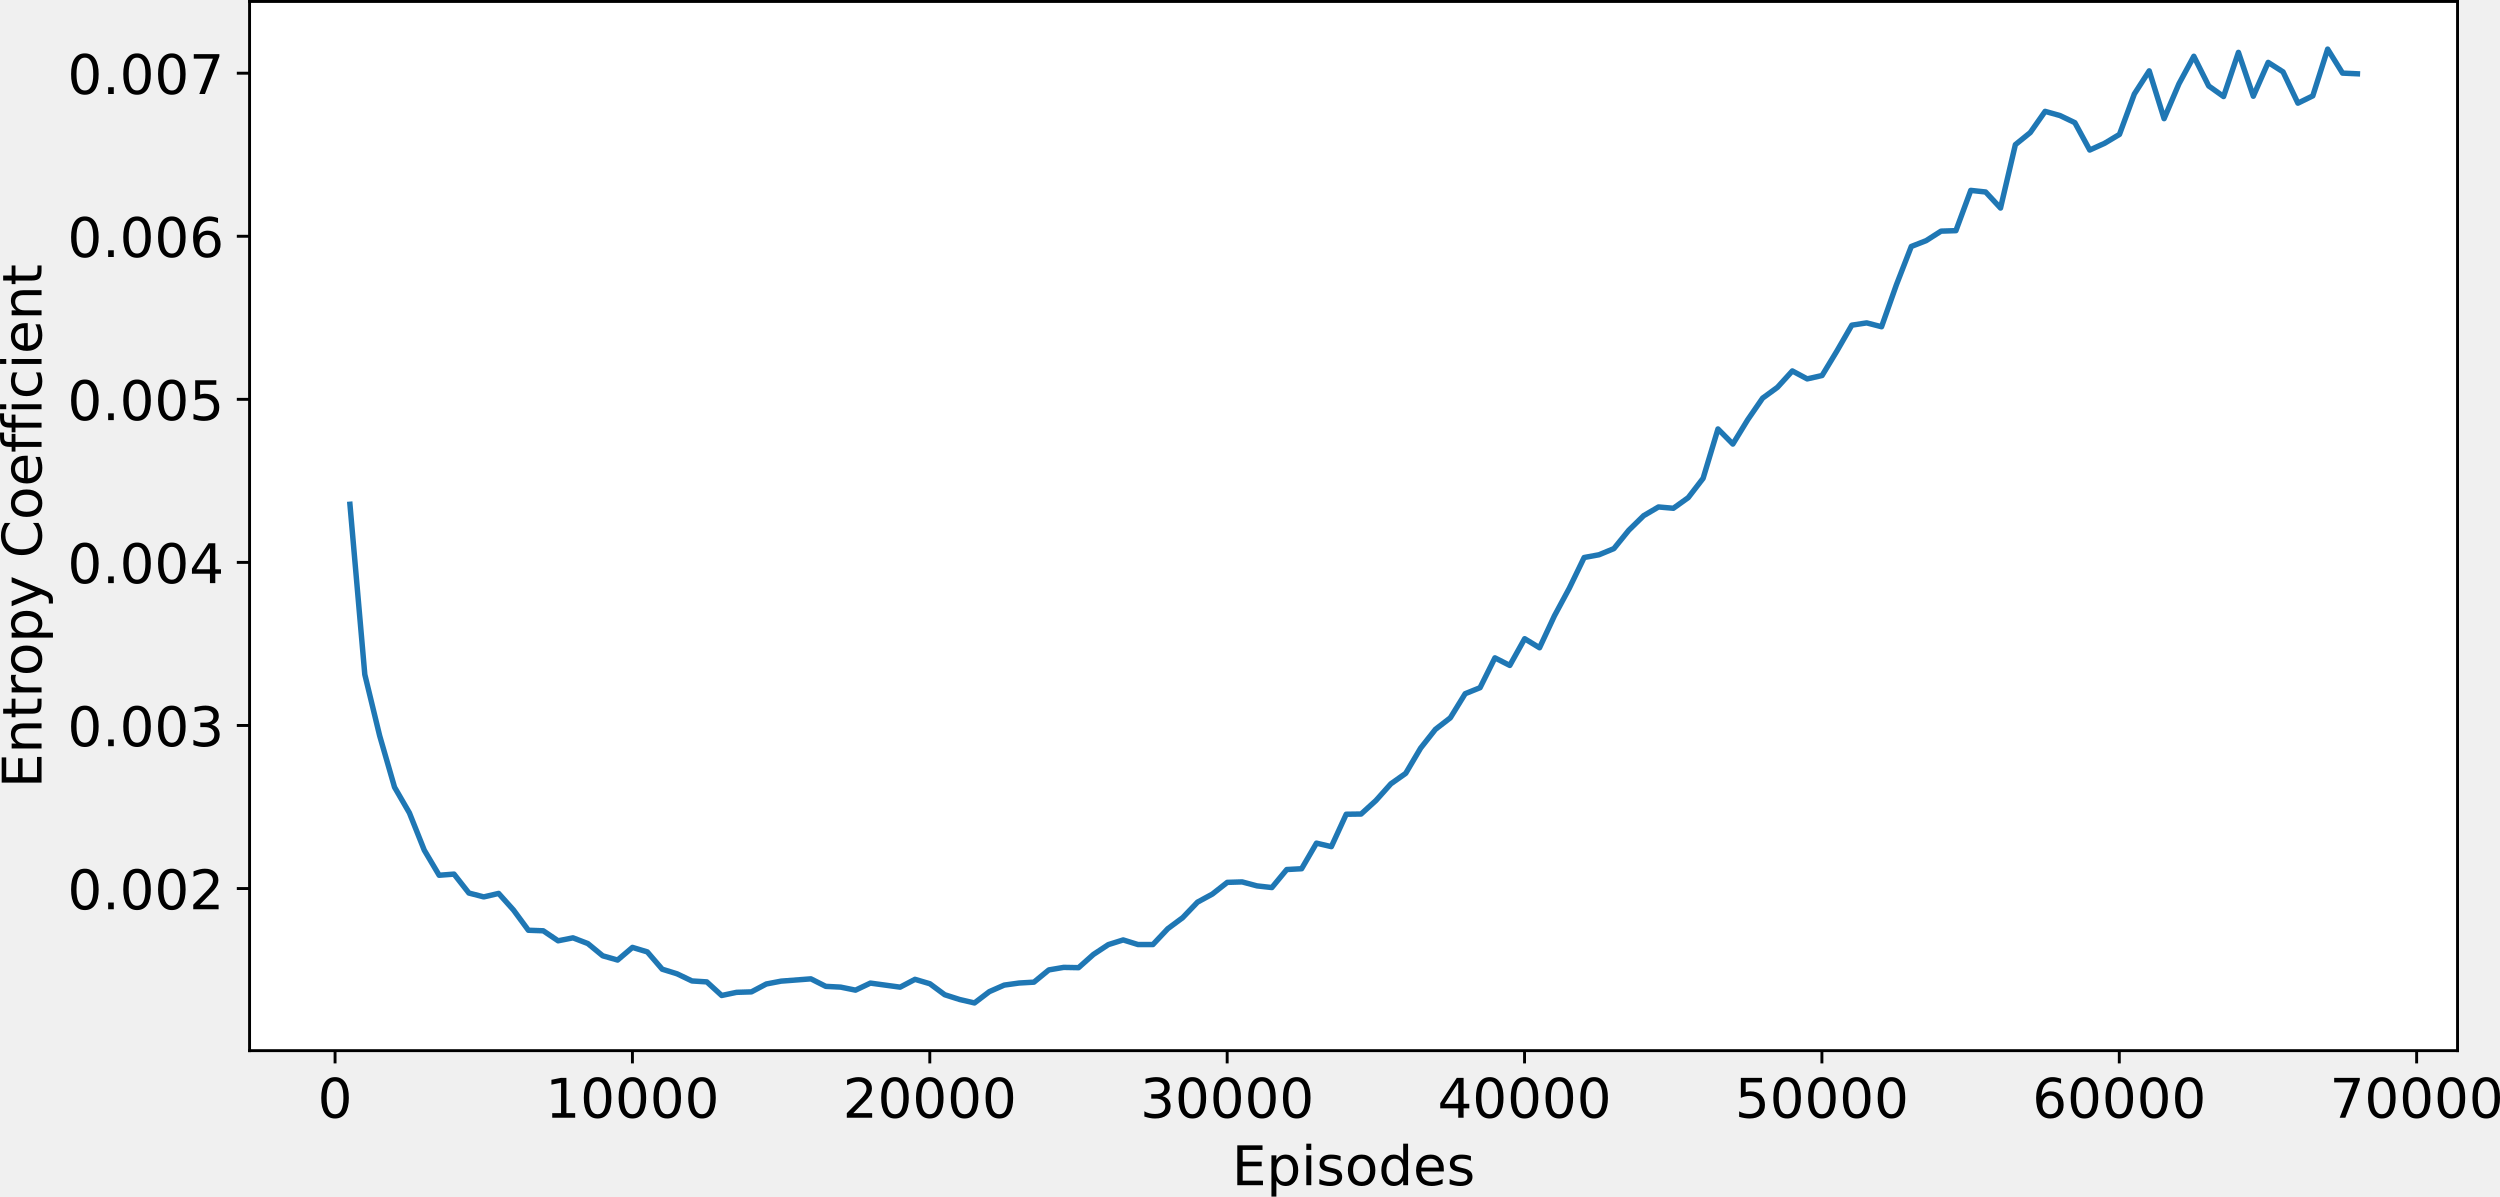
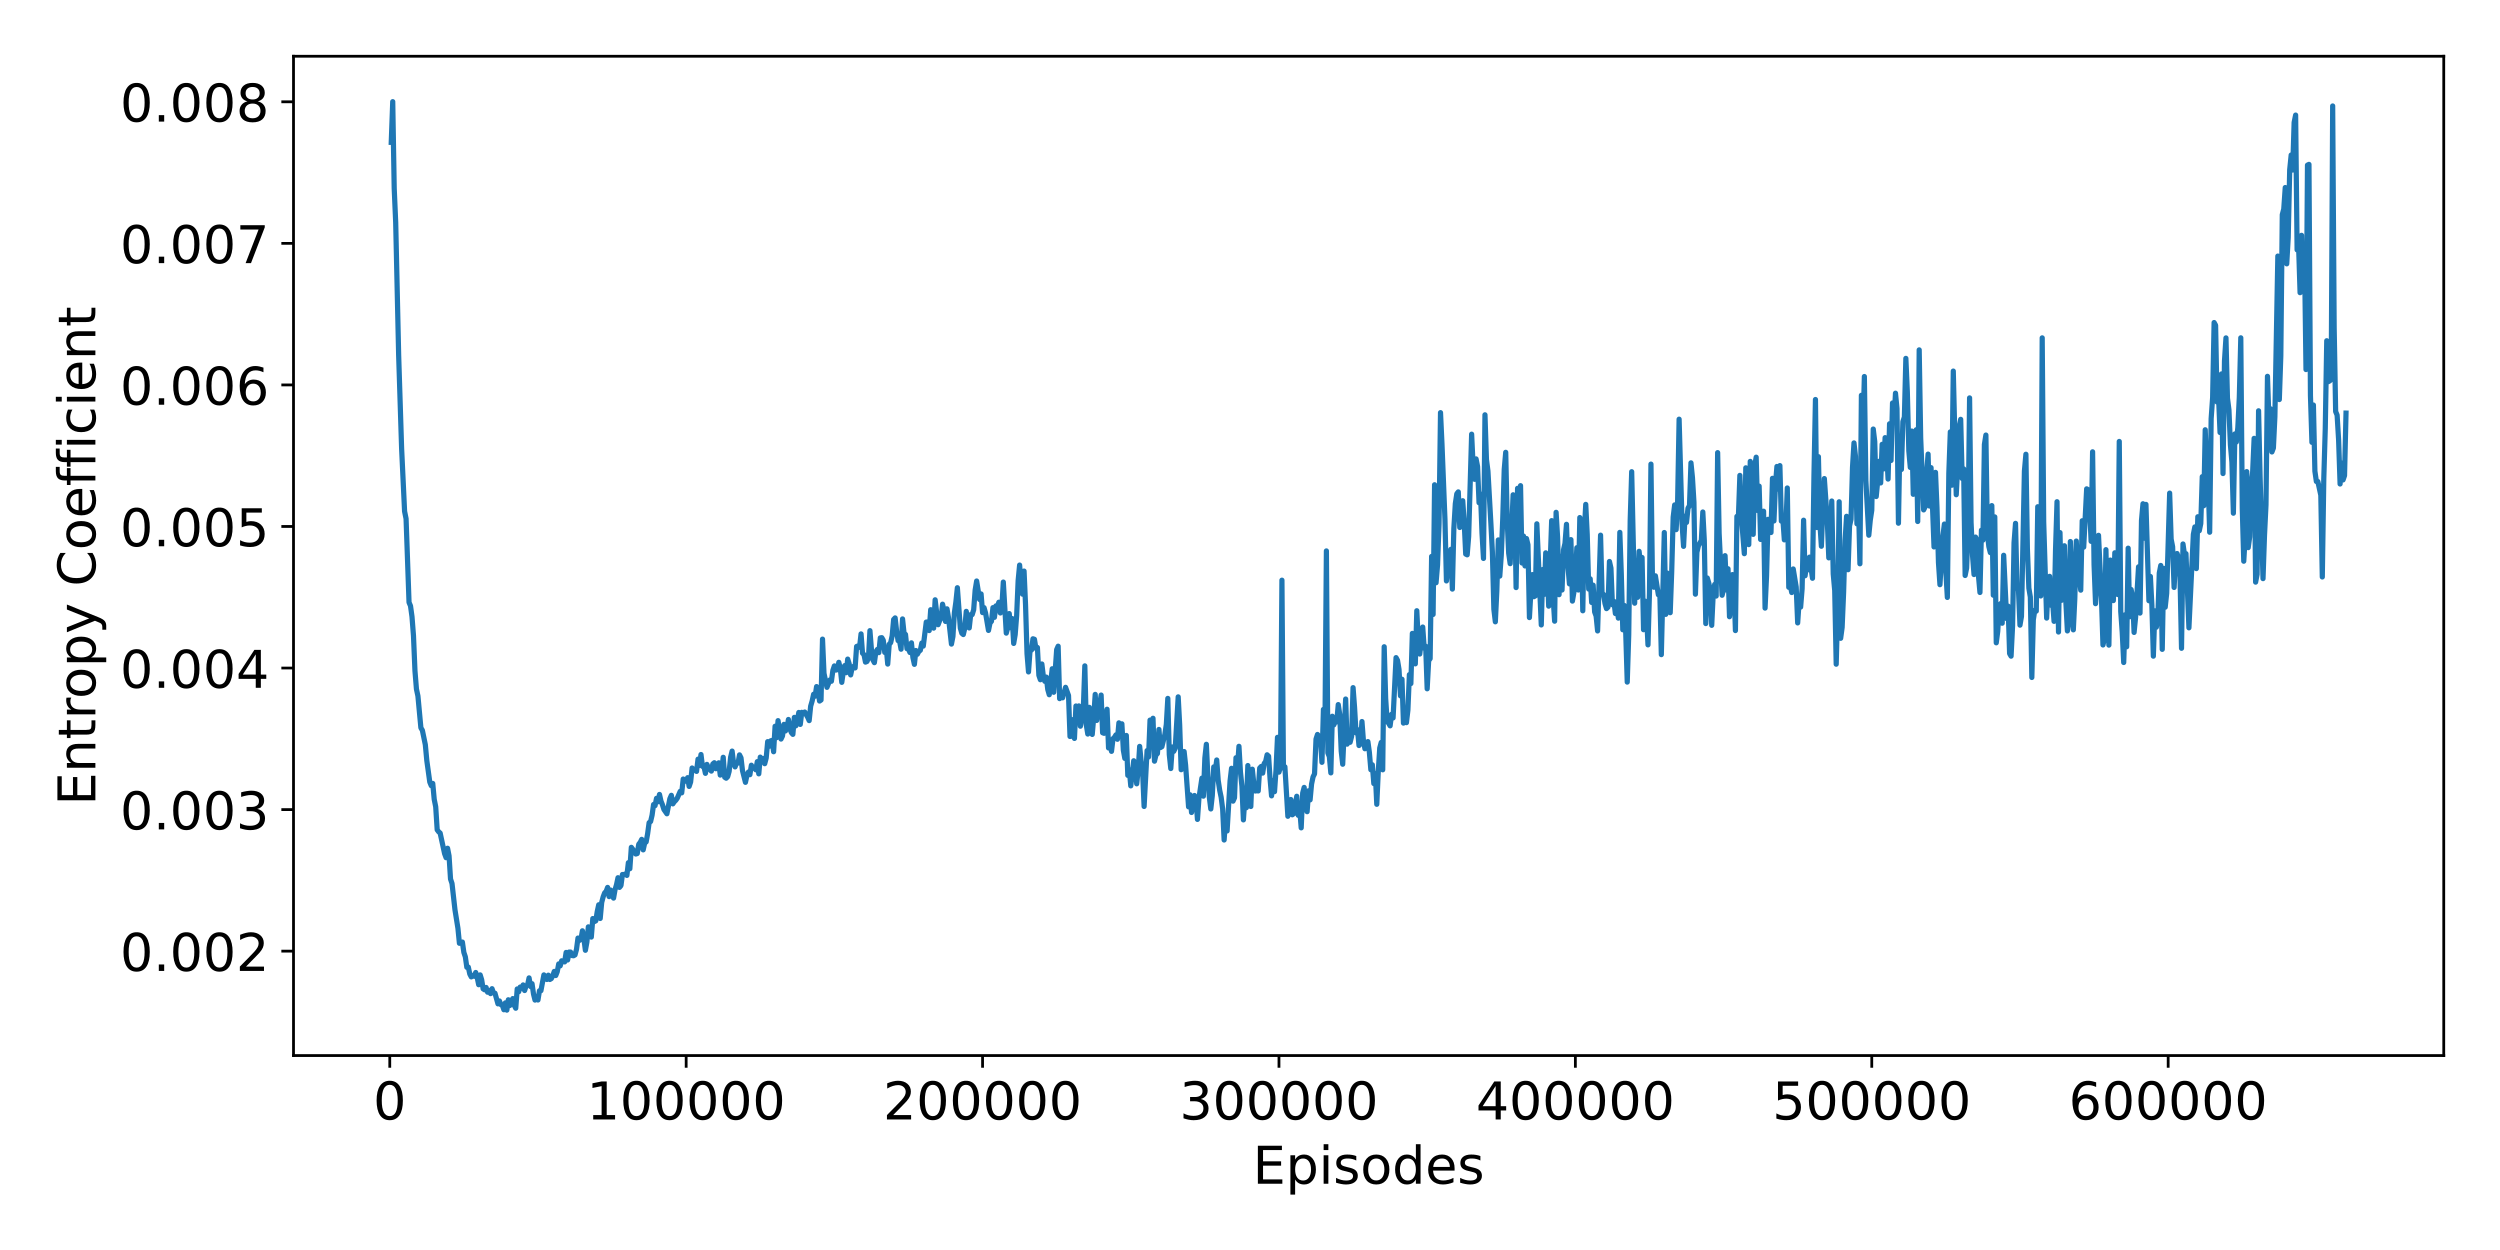
- <svg xmlns="http://www.w3.org/2000/svg" xmlns:xlink="http://www.w3.org/1999/xlink" width="685.768pt" height="328.235pt" viewBox="0 0 685.768 328.235" version="1.1">
-   <defs id="defs1">
-     <style type="text/css" id="style1">*{stroke-linejoin: round; stroke-linecap: butt}</style>
+ <svg xmlns="http://www.w3.org/2000/svg" xmlns:xlink="http://www.w3.org/1999/xlink" height="360pt" version="1.1" viewBox="0 0 720 360" width="720pt">
+   <defs>
+     <style type="text/css">
+ *{stroke-linecap:butt;stroke-linejoin:round;}
+   </style>
  </defs>
-   <g id="figure_1" transform="translate(-16.1618,-15.8)">
+   <g id="figure_1">
+     <g id="patch_1">
+       <path d="M 0 360  L 720 360  L 720 0  L 0 0  z " style="fill:#ffffff;" />
+     </g>
    <g id="axes_1">
      <g id="patch_2">
-         <path d="M 84.62,304 H 690.283 V 16.2 H 84.62 Z" style="fill:#ffffff" id="path2" />
+         <path d="M 84.53 304  L 703.8 304  L 703.8 16.2  L 84.53 16.2  z " style="fill:#ffffff;" />
      </g>
      <g id="matplotlib.axis_1">
        <g id="xtick_1">
          <g id="line2d_1">
-             <defs id="defs2">
-               <path id="m961bb99134" d="M 0,0 V 3.5" style="stroke:#000000;stroke-width:0.8" />
+             <defs>
+               <path d="M 0 0  L 0 3.5  " id="me734e44cf8" style="stroke:#000000;stroke-width:0.8;" />
            </defs>
-             <g id="g2">
-               <use xlink:href="#m961bb99134" x="108.072" y="304" style="stroke:#000000;stroke-width:0.8" id="use2" />
+             <g>
+               <use style="stroke:#000000;stroke-width:0.8;" x="112.252" xlink:href="#me734e44cf8" y="304" />
            </g>
          </g>
          <g id="text_1">
-             <text style="font-style:normal;font-variant:normal;font-weight:normal;font-stretch:normal;font-size:15px;line-height:normal;font-family:'DejaVu Sans', 'Bitstream Vera Sans', 'Computer Modern Sans Serif', 'Lucida Grande', Verdana, Geneva, Lucid, Arial, Helvetica, 'Avant Garde', sans-serif;text-anchor:middle" x="108.072" y="322.398" id="text2">0</text>
+             <text style="font-family:DejaVu Sans;font-size:15px;font-style:normal;font-weight:normal;text-anchor:middle;" transform="rotate(-0, 112.2518, 322.3977)" x="112.252" y="322.398">0</text>
          </g>
        </g>
        <g id="xtick_2">
          <g id="line2d_2">
-             <g id="g3">
-               <use xlink:href="#m961bb99134" x="189.642" y="304" style="stroke:#000000;stroke-width:0.8" id="use3" />
+             <g>
+               <use style="stroke:#000000;stroke-width:0.8;" x="197.615" xlink:href="#me734e44cf8" y="304" />
            </g>
          </g>
          <g id="text_2">
-             <text style="font-style:normal;font-variant:normal;font-weight:normal;font-stretch:normal;font-size:15px;line-height:normal;font-family:'DejaVu Sans', 'Bitstream Vera Sans', 'Computer Modern Sans Serif', 'Lucida Grande', Verdana, Geneva, Lucid, Arial, Helvetica, 'Avant Garde', sans-serif;text-anchor:middle" x="189.642" y="322.398" id="text3">10000</text>
+             <text style="font-family:DejaVu Sans;font-size:15px;font-style:normal;font-weight:normal;text-anchor:middle;" transform="rotate(-0, 197.6154, 322.3977)" x="197.615" y="322.398">100000</text>
          </g>
        </g>
        <g id="xtick_3">
          <g id="line2d_3">
-             <g id="g4">
-               <use xlink:href="#m961bb99134" x="271.213" y="304" style="stroke:#000000;stroke-width:0.8" id="use4" />
+             <g>
+               <use style="stroke:#000000;stroke-width:0.8;" x="282.979" xlink:href="#me734e44cf8" y="304" />
            </g>
          </g>
          <g id="text_3">
-             <text style="font-style:normal;font-variant:normal;font-weight:normal;font-stretch:normal;font-size:15px;line-height:normal;font-family:'DejaVu Sans', 'Bitstream Vera Sans', 'Computer Modern Sans Serif', 'Lucida Grande', Verdana, Geneva, Lucid, Arial, Helvetica, 'Avant Garde', sans-serif;text-anchor:middle" x="271.213" y="322.398" id="text4">20000</text>
+             <text style="font-family:DejaVu Sans;font-size:15px;font-style:normal;font-weight:normal;text-anchor:middle;" transform="rotate(-0, 282.979, 322.3977)" x="282.979" y="322.398">200000</text>
          </g>
        </g>
        <g id="xtick_4">
          <g id="line2d_4">
-             <g id="g5">
-               <use xlink:href="#m961bb99134" x="352.784" y="304" style="stroke:#000000;stroke-width:0.8" id="use5" />
+             <g>
+               <use style="stroke:#000000;stroke-width:0.8;" x="368.343" xlink:href="#me734e44cf8" y="304" />
            </g>
          </g>
          <g id="text_4">
-             <text style="font-style:normal;font-variant:normal;font-weight:normal;font-stretch:normal;font-size:15px;line-height:normal;font-family:'DejaVu Sans', 'Bitstream Vera Sans', 'Computer Modern Sans Serif', 'Lucida Grande', Verdana, Geneva, Lucid, Arial, Helvetica, 'Avant Garde', sans-serif;text-anchor:middle" x="352.784" y="322.398" id="text5">30000</text>
+             <text style="font-family:DejaVu Sans;font-size:15px;font-style:normal;font-weight:normal;text-anchor:middle;" transform="rotate(-0, 368.3425, 322.3977)" x="368.343" y="322.398">300000</text>
          </g>
        </g>
        <g id="xtick_5">
          <g id="line2d_5">
-             <g id="g6">
-               <use xlink:href="#m961bb99134" x="434.355" y="304" style="stroke:#000000;stroke-width:0.8" id="use6" />
+             <g>
+               <use style="stroke:#000000;stroke-width:0.8;" x="453.706" xlink:href="#me734e44cf8" y="304" />
            </g>
          </g>
          <g id="text_5">
-             <text style="font-style:normal;font-variant:normal;font-weight:normal;font-stretch:normal;font-size:15px;line-height:normal;font-family:'DejaVu Sans', 'Bitstream Vera Sans', 'Computer Modern Sans Serif', 'Lucida Grande', Verdana, Geneva, Lucid, Arial, Helvetica, 'Avant Garde', sans-serif;text-anchor:middle" x="434.355" y="322.398" id="text6">40000</text>
+             <text style="font-family:DejaVu Sans;font-size:15px;font-style:normal;font-weight:normal;text-anchor:middle;" transform="rotate(-0, 453.7061, 322.3977)" x="453.706" y="322.398">400000</text>
          </g>
        </g>
        <g id="xtick_6">
          <g id="line2d_6">
-             <g id="g7">
-               <use xlink:href="#m961bb99134" x="515.926" y="304" style="stroke:#000000;stroke-width:0.8" id="use7" />
+             <g>
+               <use style="stroke:#000000;stroke-width:0.8;" x="539.07" xlink:href="#me734e44cf8" y="304" />
            </g>
          </g>
          <g id="text_6">
-             <text style="font-style:normal;font-variant:normal;font-weight:normal;font-stretch:normal;font-size:15px;line-height:normal;font-family:'DejaVu Sans', 'Bitstream Vera Sans', 'Computer Modern Sans Serif', 'Lucida Grande', Verdana, Geneva, Lucid, Arial, Helvetica, 'Avant Garde', sans-serif;text-anchor:middle" x="515.926" y="322.398" id="text7">50000</text>
+             <text style="font-family:DejaVu Sans;font-size:15px;font-style:normal;font-weight:normal;text-anchor:middle;" transform="rotate(-0, 539.0697, 322.3977)" x="539.07" y="322.398">500000</text>
          </g>
        </g>
        <g id="xtick_7">
          <g id="line2d_7">
-             <g id="g8">
-               <use xlink:href="#m961bb99134" x="597.497" y="304" style="stroke:#000000;stroke-width:0.8" id="use8" />
+             <g>
+               <use style="stroke:#000000;stroke-width:0.8;" x="624.433" xlink:href="#me734e44cf8" y="304" />
            </g>
          </g>
          <g id="text_7">
-             <text style="font-style:normal;font-variant:normal;font-weight:normal;font-stretch:normal;font-size:15px;line-height:normal;font-family:'DejaVu Sans', 'Bitstream Vera Sans', 'Computer Modern Sans Serif', 'Lucida Grande', Verdana, Geneva, Lucid, Arial, Helvetica, 'Avant Garde', sans-serif;text-anchor:middle" x="597.497" y="322.398" id="text8">60000</text>
+             <text style="font-family:DejaVu Sans;font-size:15px;font-style:normal;font-weight:normal;text-anchor:middle;" transform="rotate(-0, 624.4332, 322.3977)" x="624.433" y="322.398">600000</text>
          </g>
        </g>
-         <g id="xtick_8">
-           <g id="line2d_8">
-             <g id="g9">
-               <use xlink:href="#m961bb99134" x="679.067" y="304" style="stroke:#000000;stroke-width:0.8" id="use9" />
-             </g>
-           </g>
-           <g id="text_8">
-             <text style="font-style:normal;font-variant:normal;font-weight:normal;font-stretch:normal;font-size:15px;line-height:normal;font-family:'DejaVu Sans', 'Bitstream Vera Sans', 'Computer Modern Sans Serif', 'Lucida Grande', Verdana, Geneva, Lucid, Arial, Helvetica, 'Avant Garde', sans-serif;text-anchor:middle" x="679.067" y="322.398" id="text9">70000</text>
-           </g>
-         </g>
-         <g id="text_9">
-           <text style="font-style:normal;font-variant:normal;font-weight:normal;font-stretch:normal;font-size:15px;line-height:normal;font-family:'DejaVu Sans', 'Bitstream Vera Sans', 'Computer Modern Sans Serif', 'Lucida Grande', Verdana, Geneva, Lucid, Arial, Helvetica, 'Avant Garde', sans-serif;text-anchor:middle" x="387.452" y="340.915" id="text10">Episodes</text>
+         <g id="text_8">
+           <text style="font-family:DejaVu Sans;font-size:15px;font-style:normal;font-weight:normal;text-anchor:middle;" transform="rotate(-0, 394.165, 340.9148)" x="394.165" y="340.915">Episodes</text>
        </g>
      </g>
      <g id="matplotlib.axis_2">
        <g id="ytick_1">
+           <g id="line2d_8">
+             <defs>
+               <path d="M 0 0  L -3.5 0  " id="mf61efafcee" style="stroke:#000000;stroke-width:0.8;" />
+             </defs>
+             <g>
+               <use style="stroke:#000000;stroke-width:0.8;" x="84.53" xlink:href="#mf61efafcee" y="273.929" />
+             </g>
+           </g>
+           <g id="text_9">
+             <text style="font-family:DejaVu Sans;font-size:15px;font-style:normal;font-weight:normal;text-anchor:end;" transform="rotate(-0, 77.53, 279.6281)" x="77.53" y="279.628">0.002</text>
+           </g>
+         </g>
+         <g id="ytick_2">
          <g id="line2d_9">
-             <defs id="defs10">
-               <path id="m00b4f5b2fc" d="M 0,0 H -3.5" style="stroke:#000000;stroke-width:0.8" />
-             </defs>
-             <g id="g10">
-               <use xlink:href="#m00b4f5b2fc" x="84.62" y="259.526" style="stroke:#000000;stroke-width:0.8" id="use10" />
+             <g>
+               <use style="stroke:#000000;stroke-width:0.8;" x="84.53" xlink:href="#mf61efafcee" y="233.161" />
            </g>
          </g>
          <g id="text_10">
-             <text style="font-style:normal;font-variant:normal;font-weight:normal;font-stretch:normal;font-size:15px;line-height:normal;font-family:'DejaVu Sans', 'Bitstream Vera Sans', 'Computer Modern Sans Serif', 'Lucida Grande', Verdana, Geneva, Lucid, Arial, Helvetica, 'Avant Garde', sans-serif;text-anchor:end" x="77.62" y="265.225" id="text11">0.002</text>
+             <text style="font-family:DejaVu Sans;font-size:15px;font-style:normal;font-weight:normal;text-anchor:end;" transform="rotate(-0, 77.53, 238.8597)" x="77.53" y="238.86">0.003</text>
          </g>
        </g>
-         <g id="ytick_2">
+         <g id="ytick_3">
          <g id="line2d_10">
-             <g id="g11">
-               <use xlink:href="#m00b4f5b2fc" x="84.62" y="214.797" style="stroke:#000000;stroke-width:0.8" id="use11" />
+             <g>
+               <use style="stroke:#000000;stroke-width:0.8;" x="84.53" xlink:href="#mf61efafcee" y="192.393" />
            </g>
          </g>
          <g id="text_11">
-             <text style="font-style:normal;font-variant:normal;font-weight:normal;font-stretch:normal;font-size:15px;line-height:normal;font-family:'DejaVu Sans', 'Bitstream Vera Sans', 'Computer Modern Sans Serif', 'Lucida Grande', Verdana, Geneva, Lucid, Arial, Helvetica, 'Avant Garde', sans-serif;text-anchor:end" x="77.62" y="220.496" id="text12">0.003</text>
+             <text style="font-family:DejaVu Sans;font-size:15px;font-style:normal;font-weight:normal;text-anchor:end;" transform="rotate(-0, 77.53, 198.0914)" x="77.53" y="198.091">0.004</text>
          </g>
        </g>
-         <g id="ytick_3">
+         <g id="ytick_4">
          <g id="line2d_11">
-             <g id="g12">
-               <use xlink:href="#m00b4f5b2fc" x="84.62" y="170.068" style="stroke:#000000;stroke-width:0.8" id="use12" />
+             <g>
+               <use style="stroke:#000000;stroke-width:0.8;" x="84.53" xlink:href="#mf61efafcee" y="151.624" />
            </g>
          </g>
          <g id="text_12">
-             <text style="font-style:normal;font-variant:normal;font-weight:normal;font-stretch:normal;font-size:15px;line-height:normal;font-family:'DejaVu Sans', 'Bitstream Vera Sans', 'Computer Modern Sans Serif', 'Lucida Grande', Verdana, Geneva, Lucid, Arial, Helvetica, 'Avant Garde', sans-serif;text-anchor:end" x="77.62" y="175.767" id="text13">0.004</text>
+             <text style="font-family:DejaVu Sans;font-size:15px;font-style:normal;font-weight:normal;text-anchor:end;" transform="rotate(-0, 77.53, 157.323)" x="77.53" y="157.323">0.005</text>
          </g>
        </g>
-         <g id="ytick_4">
+         <g id="ytick_5">
          <g id="line2d_12">
-             <g id="g13">
-               <use xlink:href="#m00b4f5b2fc" x="84.62" y="125.339" style="stroke:#000000;stroke-width:0.8" id="use13" />
+             <g>
+               <use style="stroke:#000000;stroke-width:0.8;" x="84.53" xlink:href="#mf61efafcee" y="110.856" />
            </g>
          </g>
          <g id="text_13">
-             <text style="font-style:normal;font-variant:normal;font-weight:normal;font-stretch:normal;font-size:15px;line-height:normal;font-family:'DejaVu Sans', 'Bitstream Vera Sans', 'Computer Modern Sans Serif', 'Lucida Grande', Verdana, Geneva, Lucid, Arial, Helvetica, 'Avant Garde', sans-serif;text-anchor:end" x="77.62" y="131.038" id="text14">0.005</text>
+             <text style="font-family:DejaVu Sans;font-size:15px;font-style:normal;font-weight:normal;text-anchor:end;" transform="rotate(-0, 77.53, 116.5546)" x="77.53" y="116.555">0.006</text>
          </g>
        </g>
-         <g id="ytick_5">
+         <g id="ytick_6">
          <g id="line2d_13">
-             <g id="g14">
-               <use xlink:href="#m00b4f5b2fc" x="84.62" y="80.61" style="stroke:#000000;stroke-width:0.8" id="use14" />
+             <g>
+               <use style="stroke:#000000;stroke-width:0.8;" x="84.53" xlink:href="#mf61efafcee" y="70.087" />
            </g>
          </g>
          <g id="text_14">
-             <text style="font-style:normal;font-variant:normal;font-weight:normal;font-stretch:normal;font-size:15px;line-height:normal;font-family:'DejaVu Sans', 'Bitstream Vera Sans', 'Computer Modern Sans Serif', 'Lucida Grande', Verdana, Geneva, Lucid, Arial, Helvetica, 'Avant Garde', sans-serif;text-anchor:end" x="77.62" y="86.308" id="text15">0.006</text>
+             <text style="font-family:DejaVu Sans;font-size:15px;font-style:normal;font-weight:normal;text-anchor:end;" transform="rotate(-0, 77.53, 75.78619)" x="77.53" y="75.786">0.007</text>
          </g>
        </g>
-         <g id="ytick_6">
+         <g id="ytick_7">
          <g id="line2d_14">
-             <g id="g15">
-               <use xlink:href="#m00b4f5b2fc" x="84.62" y="35.88" style="stroke:#000000;stroke-width:0.8" id="use15" />
+             <g>
+               <use style="stroke:#000000;stroke-width:0.8;" x="84.53" xlink:href="#mf61efafcee" y="29.319" />
            </g>
          </g>
          <g id="text_15">
-             <text style="font-style:normal;font-variant:normal;font-weight:normal;font-stretch:normal;font-size:15px;line-height:normal;font-family:'DejaVu Sans', 'Bitstream Vera Sans', 'Computer Modern Sans Serif', 'Lucida Grande', Verdana, Geneva, Lucid, Arial, Helvetica, 'Avant Garde', sans-serif;text-anchor:end" x="77.62" y="41.579" id="text16">0.007</text>
+             <text style="font-family:DejaVu Sans;font-size:15px;font-style:normal;font-weight:normal;text-anchor:end;" transform="rotate(-0, 77.53, 35.01779)" x="77.53" y="35.018">0.008</text>
          </g>
        </g>
        <g id="text_16">
-           <text style="font-style:normal;font-variant:normal;font-weight:normal;font-stretch:normal;font-size:15px;line-height:normal;font-family:'DejaVu Sans', 'Bitstream Vera Sans', 'Computer Modern Sans Serif', 'Lucida Grande', Verdana, Geneva, Lucid, Arial, Helvetica, 'Avant Garde', sans-serif;text-anchor:middle" x="27.558" y="160.1" transform="rotate(-90,27.55828,160.1)" id="text17">Entropy Coefficient</text>
+           <text style="font-family:DejaVu Sans;font-size:15px;font-style:normal;font-weight:normal;text-anchor:middle;" transform="rotate(-90, 27.46828, 160.1)" x="27.468" y="160.1">Entropy Coefficient</text>
        </g>
      </g>
      <g id="line2d_15">
-         <path d="m 112.15,154.13 4.079,46.687 4.079,16.815 4.079,14.103 4.079,7.051 4.079,10.227 4.079,6.875 4.079,-0.314 4.079,5.194 4.079,1.058 4.079,-0.955 4.079,4.558 4.079,5.545 4.079,0.148 4.079,2.745 4.079,-0.811 4.079,1.568 4.079,3.359 4.079,1.164 4.079,-3.468 4.079,1.236 4.079,4.742 4.079,1.269 4.079,1.955 4.079,0.26 4.079,3.726 4.079,-0.861 4.079,-0.129 4.079,-2.162 4.079,-0.782 8.157,-0.627 4.079,2.06 4.079,0.208 4.079,0.83 4.079,-1.934 8.157,1.114 4.079,-2.144 4.079,1.204 4.079,3.018 4.079,1.306 4.079,0.948 4.079,-3.103 4.079,-1.793 4.079,-0.568 4.079,-0.24 4.079,-3.357 4.079,-0.695 4.079,0.079 4.079,-3.63 4.079,-2.691 4.079,-1.289 4.079,1.269 4.079,-0.003 4.079,-4.343 4.079,-3.027 4.079,-4.265 4.079,-2.216 4.079,-3.202 4.079,-0.129 4.079,1.091 4.079,0.459 4.079,-4.943 4.079,-0.222 4.079,-7.016 4.079,0.955 4.079,-8.885 4.079,-0.057 4.079,-3.715 4.079,-4.567 4.079,-2.879 4.079,-6.903 4.079,-5.173 4.079,-3.154 4.079,-6.619 4.079,-1.645 4.079,-8.183 4.079,2.072 4.079,-7.322 4.079,2.48 4.079,-8.747 4.079,-7.575 4.079,-8.437 4.079,-0.752 4.079,-1.689 4.079,-5.031 4.079,-3.998 4.079,-2.395 4.079,0.359 4.079,-2.917 4.079,-5.302 4.079,-13.532 4.079,4.134 4.079,-6.67 4.079,-5.919 4.079,-2.977 4.079,-4.487 4.079,2.18 4.079,-0.925 4.079,-6.735 4.079,-7.078 4.079,-0.624 4.079,1.056 4.079,-11.516 4.079,-10.501 4.079,-1.598 4.079,-2.607 4.079,-0.133 4.079,-11.045 4.079,0.44 4.079,4.398 4.079,-17.39 4.079,-3.307 4.079,-5.816 4.079,1.144 4.079,1.956 4.079,7.504 4.079,-1.849 4.079,-2.442 4.079,-11.084 4.079,-6.34 4.079,13.104 4.079,-9.557 4.079,-7.548 4.079,8.139 4.079,2.901 4.079,-12.111 4.079,12.025 4.079,-9.276 4.079,2.598 4.079,8.581 4.079,-1.999 4.079,-12.822 4.079,6.578 4.079,0.189 v 0" clip-path="url(#p6b2cbfcc2d)" style="fill:none;stroke:#1f77b4;stroke-width:1.5;stroke-linecap:square" id="path17" />
+         <path clip-path="url(#pd819262dd8)" d="M 112.679 41.003  L 113.105 29.282  L 113.532 54.233  L 113.959 64.064  L 114.813 102.33  L 115.666 129.19  L 116.52 147.267  L 116.947 149.386  L 117.8 173.484  L 118.227 174.51  L 118.654 177.608  L 119.081 183.083  L 119.508 193.188  L 119.935 198.45  L 120.361 200.445  L 121.215 209.607  L 121.642 210.331  L 122.495 214.475  L 122.922 219.058  L 123.776 225.231  L 124.203 226.277  L 124.63 225.628  L 125.056 230.219  L 125.483 232.342  L 125.91 238.983  L 126.337 239.558  L 126.764 239.925  L 128.044 245.852  L 128.471 247.012  L 128.898 244.295  L 129.325 246.493  L 129.751 253.162  L 130.178 254.442  L 131.032 262.035  L 131.885 267.358  L 132.312 271.666  L 132.739 271.424  L 133.166 271.312  L 133.593 274.299  L 134.02 275.582  L 134.446 278.582  L 134.873 278.523  L 135.3 280.524  L 135.727 281.342  L 136.154 280.909  L 136.58 281.17  L 137.007 280.079  L 137.434 281.523  L 137.861 283.597  L 138.288 280.771  L 138.715 282.155  L 139.141 284.785  L 139.568 285.065  L 139.995 284.391  L 140.422 285.755  L 140.849 285.264  L 141.275 286.163  L 141.702 284.743  L 142.129 285.974  L 142.556 286.046  L 143.41 289.107  L 143.836 288.277  L 144.263 289.33  L 144.69 289.56  L 145.117 290.806  L 145.544 288.828  L 145.97 290.918  L 146.397 287.935  L 146.824 289.592  L 147.678 287.594  L 148.105 289.547  L 148.531 290.369  L 148.958 284.823  L 149.385 285.625  L 149.812 284.276  L 150.239 284.616  L 150.665 283.661  L 151.092 285.27  L 151.519 283.891  L 151.946 283.647  L 152.373 281.636  L 152.8 284.11  L 153.226 283.307  L 153.653 286.298  L 154.08 288.019  L 154.507 287.249  L 154.934 287.994  L 155.36 285.343  L 155.787 285.32  L 156.641 280.772  L 157.495 282.093  L 157.921 280.855  L 158.348 282.091  L 158.775 281.837  L 159.202 280.987  L 159.629 279.769  L 160.055 280.95  L 160.482 279.86  L 160.909 277.609  L 161.336 278.165  L 161.763 276.713  L 162.616 277.028  L 163.043 274.303  L 163.47 276.479  L 163.897 274.192  L 164.324 274.197  L 164.75 275.195  L 165.177 275.256  L 165.604 275.012  L 166.031 273.412  L 166.458 270.162  L 166.885 270.828  L 167.311 270.523  L 167.738 268.073  L 168.165 270.407  L 168.592 273.681  L 169.019 271.35  L 169.445 266.936  L 170.299 269.876  L 170.726 264.547  L 171.153 265.424  L 171.579 265.206  L 172.006 262.53  L 172.433 260.577  L 172.86 264.52  L 173.287 259.9  L 173.714 258.277  L 174.14 257.145  L 174.567 256.705  L 174.994 255.576  L 175.421 258.22  L 175.848 256.331  L 176.274 257.167  L 176.701 258.653  L 177.128 256.231  L 177.555 254.806  L 177.982 252.783  L 178.409 255.568  L 178.835 255.047  L 179.262 251.853  L 179.689 251.891  L 180.116 251.693  L 180.543 252.114  L 180.969 248.453  L 181.396 250.192  L 181.823 244.034  L 182.25 244.613  L 182.677 245.412  L 183.104 245.957  L 183.53 245.817  L 183.957 243.138  L 184.384 242.613  L 184.811 241.736  L 185.238 244.76  L 185.664 242.823  L 186.091 242.469  L 186.518 240.103  L 186.945 236.927  L 187.372 236.6  L 187.799 234.777  L 188.225 231.705  L 188.652 232.029  L 189.079 229.912  L 189.506 230.898  L 189.933 228.802  L 190.359 230.714  L 190.786 231.775  L 191.213 233.139  L 192.067 234.367  L 192.92 230.032  L 193.347 229.053  L 193.774 231.514  L 194.201 230.894  L 194.628 230.478  L 195.054 229.864  L 195.908 227.899  L 196.335 228.337  L 196.762 224.361  L 197.189 224.76  L 197.615 225  L 198.042 223.971  L 198.469 226.488  L 198.896 225.228  L 199.323 221.187  L 199.749 221.709  L 200.176 221.741  L 200.603 222.159  L 201.03 218.64  L 201.457 220.453  L 201.884 217.302  L 202.31 220.721  L 202.737 220.789  L 203.164 222.724  L 203.591 220.146  L 204.018 221.115  L 204.871 222.076  L 205.298 220.022  L 205.725 219.664  L 206.152 221.391  L 207.005 219.691  L 207.432 223.224  L 207.859 222.121  L 208.286 218.103  L 208.713 223.836  L 209.139 224.121  L 209.566 223.693  L 209.993 222.157  L 210.42 218.065  L 210.847 216.314  L 211.274 219.851  L 211.7 220.869  L 212.127 219.681  L 212.554 219.766  L 212.981 217.403  L 213.408 218.257  L 213.834 221.924  L 214.688 225.309  L 215.115 223.348  L 215.542 222.348  L 215.969 223.108  L 216.395 220.383  L 216.822 221.271  L 217.249 220.937  L 217.676 221.699  L 218.103 219.352  L 218.529 222.864  L 218.956 218.053  L 219.383 219.382  L 219.81 218.435  L 220.237 219.942  L 220.664 218.304  L 221.09 213.592  L 221.517 214.933  L 221.944 213.373  L 222.371 213.222  L 222.798 216.501  L 223.224 209.166  L 223.651 212.453  L 224.078 207.546  L 224.932 212.849  L 225.359 211.954  L 225.785 208.615  L 226.212 210.509  L 226.639 209.676  L 227.066 207.208  L 227.493 209.903  L 227.919 211.008  L 228.346 211.494  L 228.773 206.604  L 229.2 209.038  L 229.627 207.437  L 230.054 205.186  L 230.48 208.629  L 230.907 205.15  L 231.334 205.439  L 231.761 205.064  L 232.614 206.553  L 233.041 207.534  L 233.468 203.378  L 233.895 201.901  L 234.322 199.944  L 234.749 200.501  L 235.175 197.736  L 235.602 198.983  L 236.029 201.898  L 236.456 201.603  L 236.883 184.07  L 237.309 193.92  L 238.163 197.957  L 239.017 195.825  L 239.444 196.2  L 239.87 193.061  L 240.297 191.787  L 240.724 192.985  L 241.151 192.861  L 241.578 190.748  L 242.004 192.516  L 242.431 196.514  L 242.858 193.607  L 243.285 191.693  L 243.712 193.733  L 244.139 189.821  L 244.565 191.189  L 244.992 194.376  L 245.419 192.353  L 245.846 191.898  L 246.273 192.36  L 246.699 186.189  L 247.126 186.02  L 247.553 186.431  L 247.98 182.566  L 248.407 188.131  L 248.834 188.543  L 249.26 190.689  L 249.687 190.503  L 250.114 189.499  L 250.541 181.63  L 250.968 187.016  L 251.394 190.034  L 251.821 190.844  L 252.248 187.725  L 252.675 187.043  L 253.102 187.959  L 253.529 183.713  L 253.955 183.653  L 254.382 184.402  L 254.809 187.893  L 255.236 186.533  L 255.663 191.253  L 256.089 185.563  L 256.516 185.091  L 256.943 183.113  L 257.37 178.411  L 257.797 177.958  L 258.224 181.787  L 258.65 184.497  L 259.077 184.613  L 259.504 186.971  L 259.931 178.254  L 260.358 182.318  L 260.784 182.721  L 261.211 186.821  L 261.638 186.904  L 262.065 187.918  L 262.492 185.138  L 262.919 189.393  L 263.345 191.33  L 263.772 187.349  L 264.199 188.418  L 264.626 187.608  L 265.053 187.286  L 265.479 185.204  L 265.906 186.075  L 266.76 179.164  L 267.187 179.131  L 267.614 181.605  L 268.04 175.595  L 268.894 180.902  L 269.321 172.745  L 270.174 179.917  L 270.601 178.771  L 271.028 178.012  L 271.455 174.005  L 271.882 175.894  L 272.309 178.974  L 272.735 175.347  L 273.162 177.879  L 274.016 185.497  L 274.443 183.312  L 274.869 176.447  L 275.296 173.341  L 275.723 169.265  L 276.577 180.904  L 277.004 182.377  L 277.43 182.747  L 277.857 180.936  L 278.284 176.073  L 278.711 179.059  L 279.138 180.848  L 279.564 177.01  L 279.991 177.003  L 280.418 175.615  L 280.845 169.938  L 281.272 167.331  L 282.125 172.642  L 282.552 171.055  L 282.979 176.425  L 283.406 175.007  L 283.833 176.516  L 284.686 181.564  L 285.113 179.442  L 285.54 178.945  L 285.967 175.004  L 286.393 177.79  L 286.82 174.503  L 287.247 174.691  L 287.674 173.442  L 288.101 176.538  L 288.528 174.947  L 288.954 167.637  L 289.808 182.34  L 290.235 180.714  L 290.662 176.713  L 291.088 180.781  L 291.515 178.151  L 291.942 185.308  L 292.369 182.787  L 292.796 177.284  L 293.223 167.222  L 293.649 162.739  L 294.076 168.223  L 294.503 171.12  L 294.93 164.473  L 295.357 174.242  L 295.783 188.265  L 296.21 193.514  L 296.637 187.528  L 297.064 187.211  L 297.491 183.974  L 297.918 184.115  L 298.344 186.757  L 298.771 186.476  L 299.198 194.494  L 299.625 195.764  L 300.052 191.227  L 300.478 194.716  L 300.905 196.21  L 301.332 195.004  L 301.759 198.576  L 302.186 200.082  L 303.039 192.605  L 303.466 199.375  L 304.32 187.085  L 304.747 186.104  L 305.173 201.204  L 305.6 199.429  L 306.027 200.972  L 306.881 197.949  L 307.734 200.306  L 308.161 212.103  L 308.588 212.017  L 309.015 207.245  L 309.442 212.667  L 309.868 203.329  L 310.295 204.695  L 310.722 203.303  L 311.149 209.147  L 311.576 206.949  L 312.003 204.044  L 312.429 191.773  L 312.856 208.782  L 313.283 211.404  L 313.71 203.719  L 314.137 208.488  L 314.563 211.516  L 314.99 206.62  L 315.417 199.987  L 315.844 207.487  L 316.271 204.082  L 316.698 203.144  L 317.124 200.18  L 317.551 211.037  L 317.978 211.194  L 318.405 206.779  L 318.832 204.263  L 319.258 215.407  L 319.685 214.23  L 320.112 216.385  L 320.539 212.754  L 320.966 212.346  L 321.393 211.645  L 321.819 212.907  L 322.246 208.178  L 322.673 209.152  L 323.1 208.463  L 323.527 216.092  L 323.953 218.416  L 324.38 211.81  L 324.807 223.304  L 325.234 221.698  L 325.661 226.328  L 326.514 219.101  L 326.941 219.987  L 327.368 225.736  L 327.795 221.788  L 328.222 214.962  L 328.648 219.247  L 329.075 222.289  L 329.502 232.256  L 330.356 216.18  L 330.783 218  L 331.209 207.39  L 331.636 213.463  L 332.063 206.865  L 332.49 219.218  L 332.917 217.429  L 333.343 217.021  L 333.77 210.079  L 334.197 215.298  L 334.624 215.044  L 335.478 211.541  L 335.904 208.614  L 336.331 201.141  L 336.758 217.318  L 337.185 221.337  L 337.612 215.13  L 338.038 216.386  L 338.465 215.472  L 339.319 200.699  L 339.746 208.767  L 340.173 221.676  L 340.599 221.281  L 341.026 216.443  L 341.453 220.362  L 342.307 232.369  L 342.733 228.902  L 343.16 233.993  L 344.014 229.106  L 344.441 230.074  L 344.868 235.986  L 345.294 229.891  L 346.148 224.113  L 346.575 229.293  L 347.002 218.322  L 347.428 214.361  L 347.855 223.364  L 348.282 229.556  L 348.709 232.98  L 349.136 229.146  L 349.563 220.871  L 349.989 222.034  L 350.416 218.877  L 350.843 224.732  L 351.27 227.586  L 351.697 229.634  L 352.123 232.982  L 352.55 241.919  L 352.977 235.626  L 353.404 239.311  L 354.258 224.928  L 354.684 221.272  L 355.111 230.725  L 355.538 229.762  L 355.965 218.232  L 356.392 221.017  L 356.818 214.939  L 357.245 222.319  L 357.672 226.423  L 358.099 236.126  L 358.526 229.903  L 358.953 232.616  L 359.379 220.478  L 360.233 232.272  L 360.66 221.528  L 361.087 225.556  L 361.513 227.809  L 361.94 227.731  L 362.367 227.787  L 362.794 221.211  L 363.221 220.747  L 363.648 222.652  L 364.074 219.9  L 364.501 219.299  L 364.928 217.381  L 365.355 217.79  L 365.782 224.358  L 366.208 229.206  L 366.635 224.796  L 367.062 228.005  L 367.489 221.807  L 367.916 212.356  L 368.343 222.372  L 368.769 220.911  L 369.196 167.094  L 369.623 221.214  L 370.05 220.843  L 370.903 235.087  L 371.33 233.561  L 371.757 230.256  L 372.184 234.658  L 372.611 234.329  L 373.464 229.326  L 373.891 234.81  L 374.318 233.017  L 374.745 238.42  L 375.172 228.42  L 375.598 226.78  L 376.025 231.784  L 376.452 233.765  L 376.879 227.748  L 377.306 230.364  L 377.733 225.779  L 378.159 223.746  L 378.586 222.876  L 379.013 212.858  L 379.44 211.526  L 379.867 212.047  L 380.293 212.918  L 380.72 219.546  L 381.147 204.309  L 381.574 211.303  L 382.001 158.668  L 382.428 216.849  L 382.854 217.916  L 383.281 222.59  L 383.708 206.281  L 384.135 208.769  L 384.562 207.801  L 384.988 207.897  L 385.415 202.924  L 385.842 205.761  L 386.269 216.325  L 386.696 220.098  L 387.549 201.321  L 387.976 214.314  L 388.403 210.49  L 388.83 213.781  L 389.257 212.082  L 389.683 198.042  L 390.11 203.682  L 390.537 211.085  L 390.964 210.137  L 391.391 214.71  L 391.818 214.167  L 392.244 207.803  L 392.671 213.412  L 393.098 215.637  L 393.525 214.233  L 393.952 213.58  L 394.378 216.686  L 394.805 221.682  L 395.232 220.264  L 395.659 225.662  L 396.086 222.788  L 396.512 231.635  L 396.939 222.193  L 397.366 215.412  L 397.793 213.819  L 398.22 221.702  L 398.647 186.267  L 399.073 201.199  L 399.5 207.767  L 399.927 208.296  L 400.354 209.041  L 400.781 205.708  L 401.207 206.769  L 402.061 189.398  L 402.488 190.193  L 402.915 192.809  L 403.342 200.405  L 403.768 195.616  L 404.195 208.253  L 404.622 204.368  L 405.049 208.122  L 405.476 204.503  L 405.902 194.293  L 406.329 196.868  L 406.756 182.422  L 407.183 189.61  L 407.61 191.19  L 408.037 175.893  L 408.463 184.524  L 408.89 188.362  L 409.744 180.589  L 410.171 186.686  L 410.597 186.105  L 411.024 198.371  L 411.451 190.288  L 411.878 189.683  L 412.305 160.253  L 412.732 176.959  L 413.158 139.61  L 413.585 167.828  L 414.012 162.736  L 414.439 150.932  L 414.866 118.84  L 415.292 127.936  L 416.146 149.58  L 416.573 167.306  L 417 162.87  L 417.427 165.696  L 417.853 158.206  L 418.28 169.656  L 418.707 152.2  L 419.134 145.057  L 419.561 142.202  L 419.987 141.667  L 420.414 151.915  L 420.841 149.759  L 421.268 144.213  L 421.695 150.569  L 422.122 159.569  L 422.548 159.791  L 422.975 154.474  L 423.829 125.046  L 424.256 134.108  L 424.682 138.042  L 425.109 132.166  L 425.536 134.349  L 425.963 144.785  L 426.39 142.299  L 426.817 153.53  L 427.243 160.83  L 427.67 119.467  L 428.097 132.343  L 428.524 135.656  L 429.377 150.788  L 429.804 158.988  L 430.231 175.441  L 430.658 179.082  L 431.085 170.155  L 431.512 155.504  L 431.938 165.914  L 432.365 159.95  L 432.792 149.377  L 433.219 135.184  L 433.646 130.268  L 434.072 149.913  L 434.499 159.31  L 434.926 162.33  L 435.78 142.498  L 436.207 143.101  L 436.633 169.221  L 437.06 140.634  L 437.487 155.614  L 437.914 139.873  L 438.341 162.147  L 438.767 154.387  L 439.194 162.99  L 439.621 155.099  L 440.048 156.884  L 440.475 177.862  L 440.902 170.246  L 441.328 165.484  L 441.755 171.847  L 442.182 171.606  L 442.609 150.864  L 443.889 179.983  L 444.316 164.019  L 444.743 171.18  L 445.17 159.216  L 445.597 163.972  L 446.023 174.568  L 446.877 149.944  L 447.304 172.138  L 447.731 178.9  L 448.157 147.554  L 448.584 154.713  L 449.011 171.268  L 449.438 160.231  L 449.865 169.926  L 450.292 158.363  L 450.718 156.502  L 451.145 151.005  L 451.572 163.162  L 451.999 168.161  L 452.426 155.413  L 452.852 173.115  L 453.279 170.605  L 453.706 165.881  L 454.133 157.742  L 454.56 169.919  L 454.987 149.06  L 455.413 153.162  L 455.84 175.903  L 456.267 153.244  L 456.694 145.266  L 457.121 153.965  L 457.547 169.648  L 457.974 166.7  L 458.401 173.507  L 458.828 168.524  L 459.255 176.255  L 459.682 177.423  L 460.108 181.71  L 460.962 154.127  L 461.389 170.783  L 461.816 171.201  L 462.242 173.814  L 462.669 175.282  L 463.096 174.876  L 463.523 161.708  L 463.95 163.605  L 464.377 174.172  L 464.803 173.173  L 465.23 176.702  L 465.657 174.611  L 466.084 178.019  L 466.511 153.325  L 466.937 165.429  L 467.364 181.374  L 467.791 174.37  L 468.218 182.467  L 468.645 196.441  L 469.072 182.881  L 469.498 149.761  L 469.925 135.852  L 470.779 173.72  L 471.206 161.472  L 471.632 172.034  L 472.059 158.781  L 472.486 162.558  L 472.913 160.556  L 473.34 181.356  L 473.767 173.114  L 474.193 176.872  L 474.62 185.721  L 475.047 170.713  L 475.474 133.667  L 475.901 166.563  L 476.327 169.123  L 476.754 165.84  L 477.608 171.289  L 478.035 170.933  L 478.462 188.534  L 479.315 153.366  L 479.742 176.934  L 480.169 165.035  L 481.022 176.455  L 481.449 164.647  L 481.876 148.926  L 482.303 145.418  L 482.73 152.537  L 483.157 144.291  L 483.583 120.728  L 484.437 150.912  L 484.864 157.351  L 485.291 148.667  L 485.717 150.458  L 486.144 146.361  L 486.571 145.621  L 486.998 133.306  L 487.425 137.548  L 487.852 144.62  L 488.278 171.125  L 488.705 159.065  L 489.132 157.199  L 489.986 155.637  L 490.412 147.457  L 490.839 155.649  L 491.266 179.587  L 491.693 166.457  L 492.12 167.851  L 492.547 169.954  L 492.973 180.093  L 493.4 171.164  L 493.827 168.308  L 494.254 171.665  L 494.681 130.357  L 495.107 153.544  L 495.961 171.434  L 496.388 169.732  L 496.815 160.036  L 497.242 169.923  L 497.668 163.801  L 498.095 177.614  L 498.522 173.926  L 498.949 165.482  L 499.376 168.779  L 499.802 181.603  L 500.229 148.724  L 500.656 148.976  L 501.083 136.916  L 501.51 148.749  L 502.363 159.459  L 502.79 134.737  L 503.644 156.852  L 504.071 132.882  L 504.497 136.534  L 504.924 153.891  L 505.351 134.269  L 505.778 131.675  L 506.205 147.03  L 506.632 140.01  L 507.058 155.36  L 507.485 147.331  L 507.912 147.231  L 508.339 175.13  L 508.766 165.865  L 509.192 149.57  L 509.619 151.879  L 510.046 153.362  L 510.473 137.761  L 510.9 150.033  L 511.326 139.606  L 511.753 134.348  L 512.18 140.884  L 512.607 134.097  L 513.034 150.086  L 513.461 149.414  L 513.887 155.476  L 514.314 152.301  L 514.741 140.54  L 515.168 169.141  L 515.595 168.646  L 516.021 170.646  L 516.448 163.86  L 517.302 169.087  L 517.729 179.397  L 518.156 173.082  L 518.582 174.831  L 519.009 169.529  L 519.436 149.823  L 519.863 165.815  L 520.29 162.641  L 520.716 164.104  L 521.143 160.457  L 521.997 166.539  L 522.424 136.789  L 522.851 115.061  L 523.277 151.924  L 523.704 131.53  L 524.131 150.83  L 524.558 157.319  L 524.985 145.829  L 525.411 137.831  L 526.265 150.056  L 526.692 160.662  L 527.119 154.614  L 527.546 144.295  L 527.972 165.295  L 528.399 170.097  L 528.826 191.286  L 529.253 175.126  L 529.68 144.512  L 530.106 183.83  L 530.533 180.693  L 530.96 170.574  L 531.387 155.657  L 531.814 148.697  L 532.241 164.075  L 532.667 151.483  L 533.094 149.537  L 533.521 134.593  L 533.948 127.562  L 534.375 131.443  L 534.801 150.866  L 535.228 144.792  L 535.655 162.369  L 536.082 113.845  L 536.509 125.198  L 536.936 108.441  L 537.362 138.335  L 538.216 154.144  L 538.643 149.788  L 539.07 146.953  L 539.496 123.567  L 539.923 127.169  L 540.35 142.998  L 540.777 138.545  L 541.204 132.847  L 541.631 139.084  L 542.057 127.967  L 542.484 135.051  L 542.911 126.044  L 543.338 129.733  L 543.765 137.969  L 544.191 122.05  L 544.618 132.618  L 545.045 116.068  L 545.472 121.378  L 545.899 113.241  L 546.326 117.654  L 546.752 150.686  L 547.179 126.69  L 547.606 135.203  L 548.033 121.431  L 548.46 120.112  L 548.886 103.215  L 549.313 112.888  L 549.74 129.834  L 550.167 134.622  L 550.594 124.148  L 551.021 142.36  L 551.447 141.006  L 551.874 123.777  L 552.301 150.19  L 552.728 100.769  L 553.155 126.093  L 554.008 146.851  L 554.435 145.978  L 554.862 136.635  L 555.289 130.786  L 555.716 145.743  L 556.142 134.682  L 556.996 157.512  L 557.423 136.046  L 557.85 146.26  L 558.276 161.998  L 558.703 168.387  L 559.557 154.376  L 559.984 150.927  L 560.411 164.661  L 560.837 172.06  L 561.264 136.239  L 561.691 124.388  L 562.118 139.745  L 562.545 106.873  L 563.398 142.481  L 563.825 134  L 564.252 122.954  L 564.679 120.771  L 565.106 137.807  L 565.532 135.03  L 565.959 165.737  L 566.386 163.604  L 566.813 151.45  L 567.24 114.599  L 567.666 150.421  L 568.093 160.035  L 568.52 165.466  L 568.947 154.679  L 569.374 155.485  L 569.801 165.874  L 570.227 170.632  L 570.654 152.697  L 571.081 155.567  L 571.508 128.006  L 571.935 125.297  L 572.361 153.702  L 572.788 157.395  L 573.215 159.151  L 573.642 145.618  L 574.069 171.419  L 574.496 148.867  L 574.922 185.126  L 575.349 181.808  L 575.776 174.321  L 576.203 173.833  L 576.63 179.486  L 577.056 159.922  L 577.91 178.148  L 578.337 174.566  L 578.764 188.241  L 579.191 188.976  L 579.617 180.327  L 580.044 156.319  L 580.471 150.729  L 580.898 169.108  L 581.325 170.005  L 581.751 180.044  L 582.178 177.554  L 583.032 135.635  L 583.459 130.827  L 583.886 157.948  L 584.312 169.386  L 584.739 171.955  L 585.166 195.108  L 585.593 178.508  L 586.02 175.73  L 586.446 176  L 586.873 145.942  L 587.727 171.639  L 588.154 97.307  L 588.581 150.322  L 589.434 178.009  L 589.861 167.928  L 590.288 165.988  L 590.715 174.331  L 591.141 173.101  L 591.568 178.947  L 591.995 158.264  L 592.422 144.497  L 592.849 182.02  L 593.276 153.387  L 593.702 172.897  L 594.129 169.04  L 594.556 157.179  L 594.983 173.611  L 595.41 181.706  L 595.836 178.594  L 596.263 155.963  L 596.69 166.608  L 597.117 181.393  L 597.544 172.391  L 597.971 155.827  L 598.397 165.694  L 598.824 166.147  L 599.251 169.966  L 599.678 149.981  L 600.105 157.576  L 600.958 140.791  L 601.385 141.038  L 601.812 146.384  L 602.239 155.901  L 602.666 130.124  L 603.092 162.683  L 603.519 173.856  L 603.946 167.199  L 604.373 154.173  L 605.226 172.498  L 605.653 185.749  L 606.08 183.963  L 606.507 158.305  L 606.934 175.857  L 607.361 185.796  L 607.787 161.303  L 608.214 163.742  L 608.641 172.969  L 609.068 159.206  L 609.495 159.684  L 609.921 171.23  L 610.348 127.139  L 610.775 176.13  L 611.202 182.11  L 611.629 190.799  L 612.056 177.05  L 612.482 186.271  L 612.909 157.878  L 613.336 177.629  L 613.763 169.782  L 614.19 172.064  L 614.616 182.137  L 615.043 177.874  L 615.897 163.25  L 616.324 176.571  L 616.751 149.876  L 617.177 145.085  L 617.604 155.011  L 618.031 145.267  L 618.885 173.01  L 619.311 166.018  L 619.738 174.277  L 620.165 188.973  L 620.592 175.92  L 621.019 180.627  L 621.445 178.371  L 621.872 165.042  L 622.299 162.853  L 622.726 187.014  L 623.153 163.689  L 623.58 174.872  L 624.006 170.861  L 624.86 142.017  L 625.287 155.256  L 625.714 157.458  L 626.14 169.185  L 626.567 161.029  L 626.994 159.417  L 627.421 160.67  L 627.848 166.202  L 628.275 186.707  L 628.701 156.669  L 629.128 159.691  L 629.555 159.455  L 630.409 180.812  L 631.689 153.895  L 632.116 151.755  L 632.543 163.756  L 632.97 148.825  L 633.396 152.848  L 633.823 150.782  L 634.25 137.28  L 634.677 145.659  L 635.104 123.774  L 635.53 135.482  L 635.957 139.153  L 636.384 153.282  L 636.811 120.589  L 637.238 114.475  L 637.665 92.893  L 638.091 93.677  L 638.518 115.775  L 638.945 114.387  L 639.372 124.561  L 639.799 107.688  L 640.225 136.378  L 640.652 103.931  L 641.079 97.317  L 641.506 114.666  L 641.933 118.04  L 642.36 128.144  L 642.786 133.037  L 643.213 147.802  L 643.64 124.979  L 644.067 127.297  L 644.494 123.17  L 644.92 114.499  L 645.347 97.295  L 645.774 146.366  L 646.201 161.627  L 646.628 154.391  L 647.055 135.828  L 647.481 157.716  L 647.908 154.616  L 648.335 139.598  L 648.762 135.991  L 649.189 126.249  L 649.615 167.651  L 650.042 165.407  L 650.469 118.311  L 650.896 137.077  L 651.75 166.643  L 652.176 154.181  L 652.603 145.371  L 653.03 108.385  L 653.457 120.929  L 653.884 117.727  L 654.31 130.163  L 654.737 129.034  L 655.164 120.038  L 656.018 73.754  L 656.445 115.067  L 656.871 102.56  L 657.298 61.818  L 657.725 60.209  L 658.152 54.013  L 658.579 75.984  L 659.005 68.408  L 659.432 48.893  L 659.859 44.641  L 660.286 48.969  L 660.713 35.277  L 661.14 33.145  L 661.566 71.961  L 661.993 70.714  L 662.42 84.288  L 662.847 67.777  L 663.274 84.044  L 663.7 74.014  L 664.127 106.431  L 664.554 47.554  L 664.981 47.344  L 665.408 113.876  L 665.835 127.388  L 666.261 116.644  L 666.688 135.684  L 667.115 138.664  L 667.542 138.68  L 668.395 142.621  L 668.822 166.166  L 669.249 137.953  L 669.676 123.407  L 670.103 98.137  L 670.53 109.928  L 670.956 109.69  L 671.383 109.262  L 671.81 30.52  L 672.237 94.318  L 672.664 118.52  L 673.09 119.556  L 673.517 126.659  L 673.944 139.387  L 674.371 133.359  L 674.798 138.216  L 675.225 136.97  L 675.651 118.971  L 675.651 118.971  " style="fill:none;stroke:#1f77b4;stroke-linecap:square;stroke-width:1.5;" />
      </g>
      <g id="patch_3">
-         <path d="M 84.62,304 V 16.2" style="fill:none;stroke:#000000;stroke-width:0.8;stroke-linecap:square;stroke-linejoin:miter" id="path18" />
+         <path d="M 84.53 304  L 84.53 16.2  " style="fill:none;stroke:#000000;stroke-linecap:square;stroke-linejoin:miter;stroke-width:0.8;" />
      </g>
      <g id="patch_4">
-         <path d="M 690.283,304 V 16.2" style="fill:none;stroke:#000000;stroke-width:0.8;stroke-linecap:square;stroke-linejoin:miter" id="path19" />
+         <path d="M 703.8 304  L 703.8 16.2  " style="fill:none;stroke:#000000;stroke-linecap:square;stroke-linejoin:miter;stroke-width:0.8;" />
      </g>
      <g id="patch_5">
-         <path d="M 84.62,304 H 690.283" style="fill:none;stroke:#000000;stroke-width:0.8;stroke-linecap:square;stroke-linejoin:miter" id="path20" />
+         <path d="M 84.53 304  L 703.8 304  " style="fill:none;stroke:#000000;stroke-linecap:square;stroke-linejoin:miter;stroke-width:0.8;" />
      </g>
      <g id="patch_6">
-         <path d="M 84.62,16.2 H 690.283" style="fill:none;stroke:#000000;stroke-width:0.8;stroke-linecap:square;stroke-linejoin:miter" id="path21" />
+         <path d="M 84.53 16.2  L 703.8 16.2  " style="fill:none;stroke:#000000;stroke-linecap:square;stroke-linejoin:miter;stroke-width:0.8;" />
      </g>
    </g>
  </g>
-   <defs id="defs21">
-     <clipPath id="p6b2cbfcc2d">
-       <rect x="84.62" y="16.2" width="605.663" height="287.8" id="rect21" />
+   <defs>
+     <clipPath id="pd819262dd8">
+       <rect height="287.8" width="619.27" x="84.53" y="16.2" />
    </clipPath>
  </defs>
</svg>
